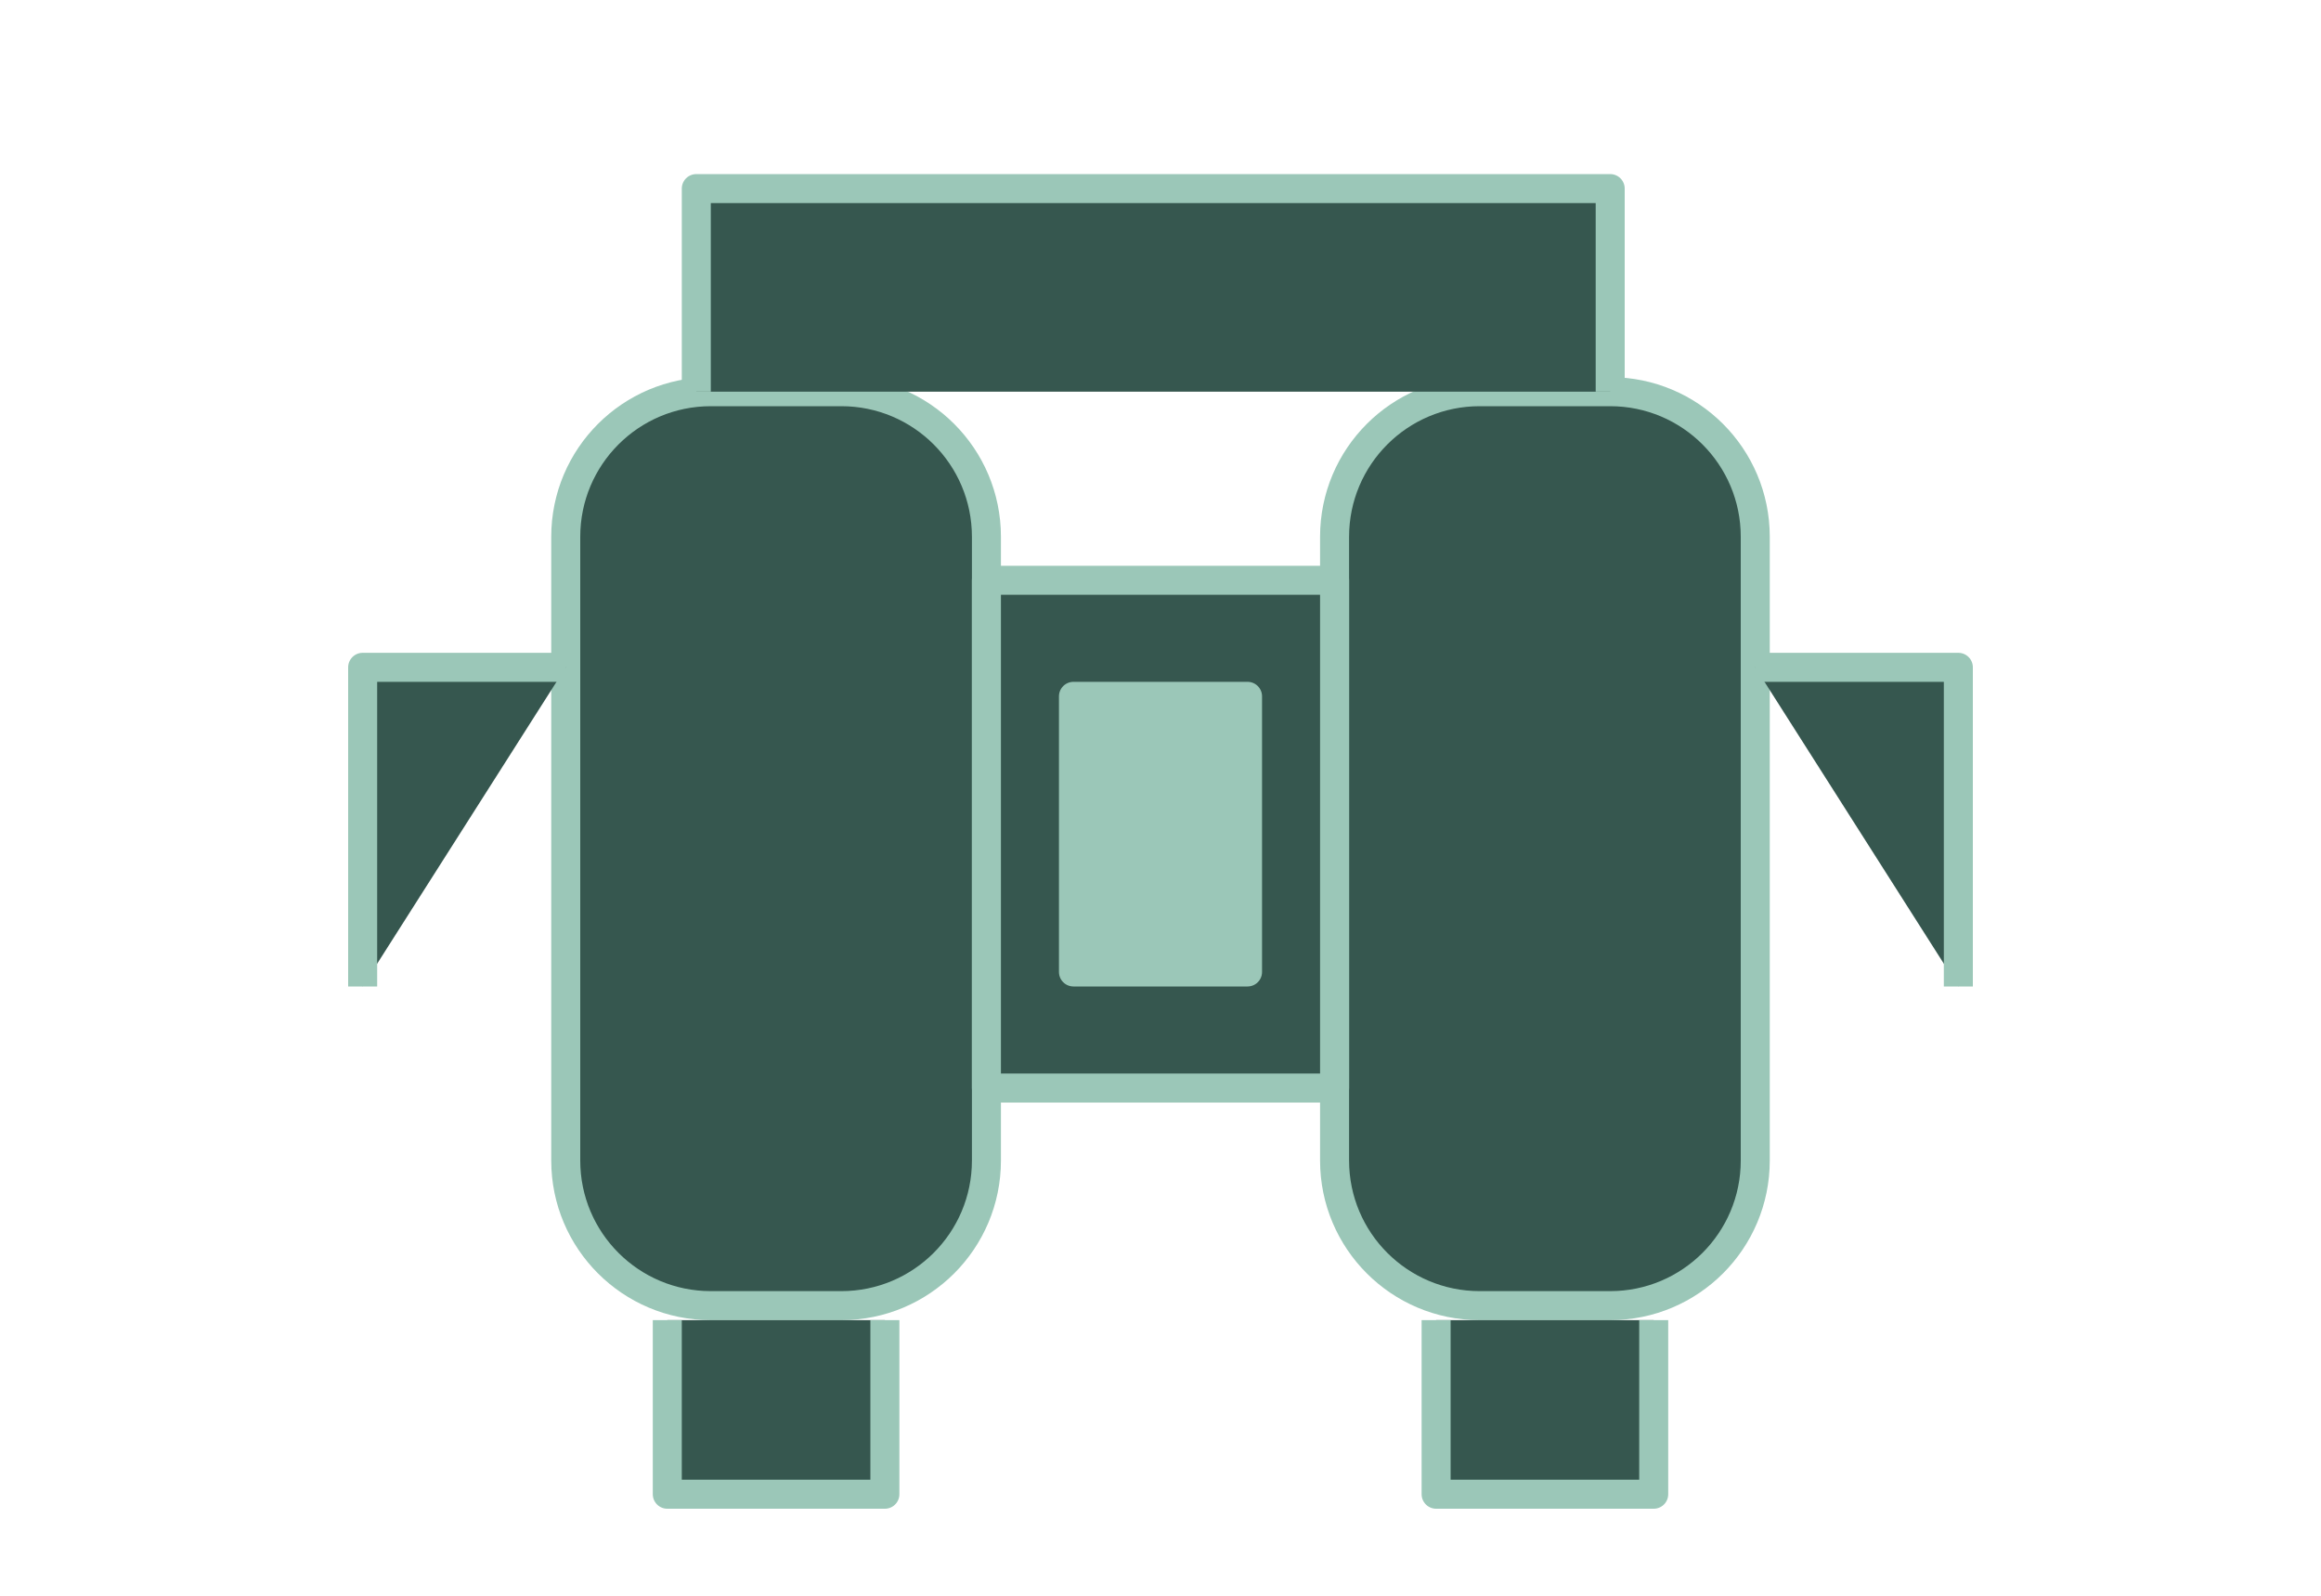
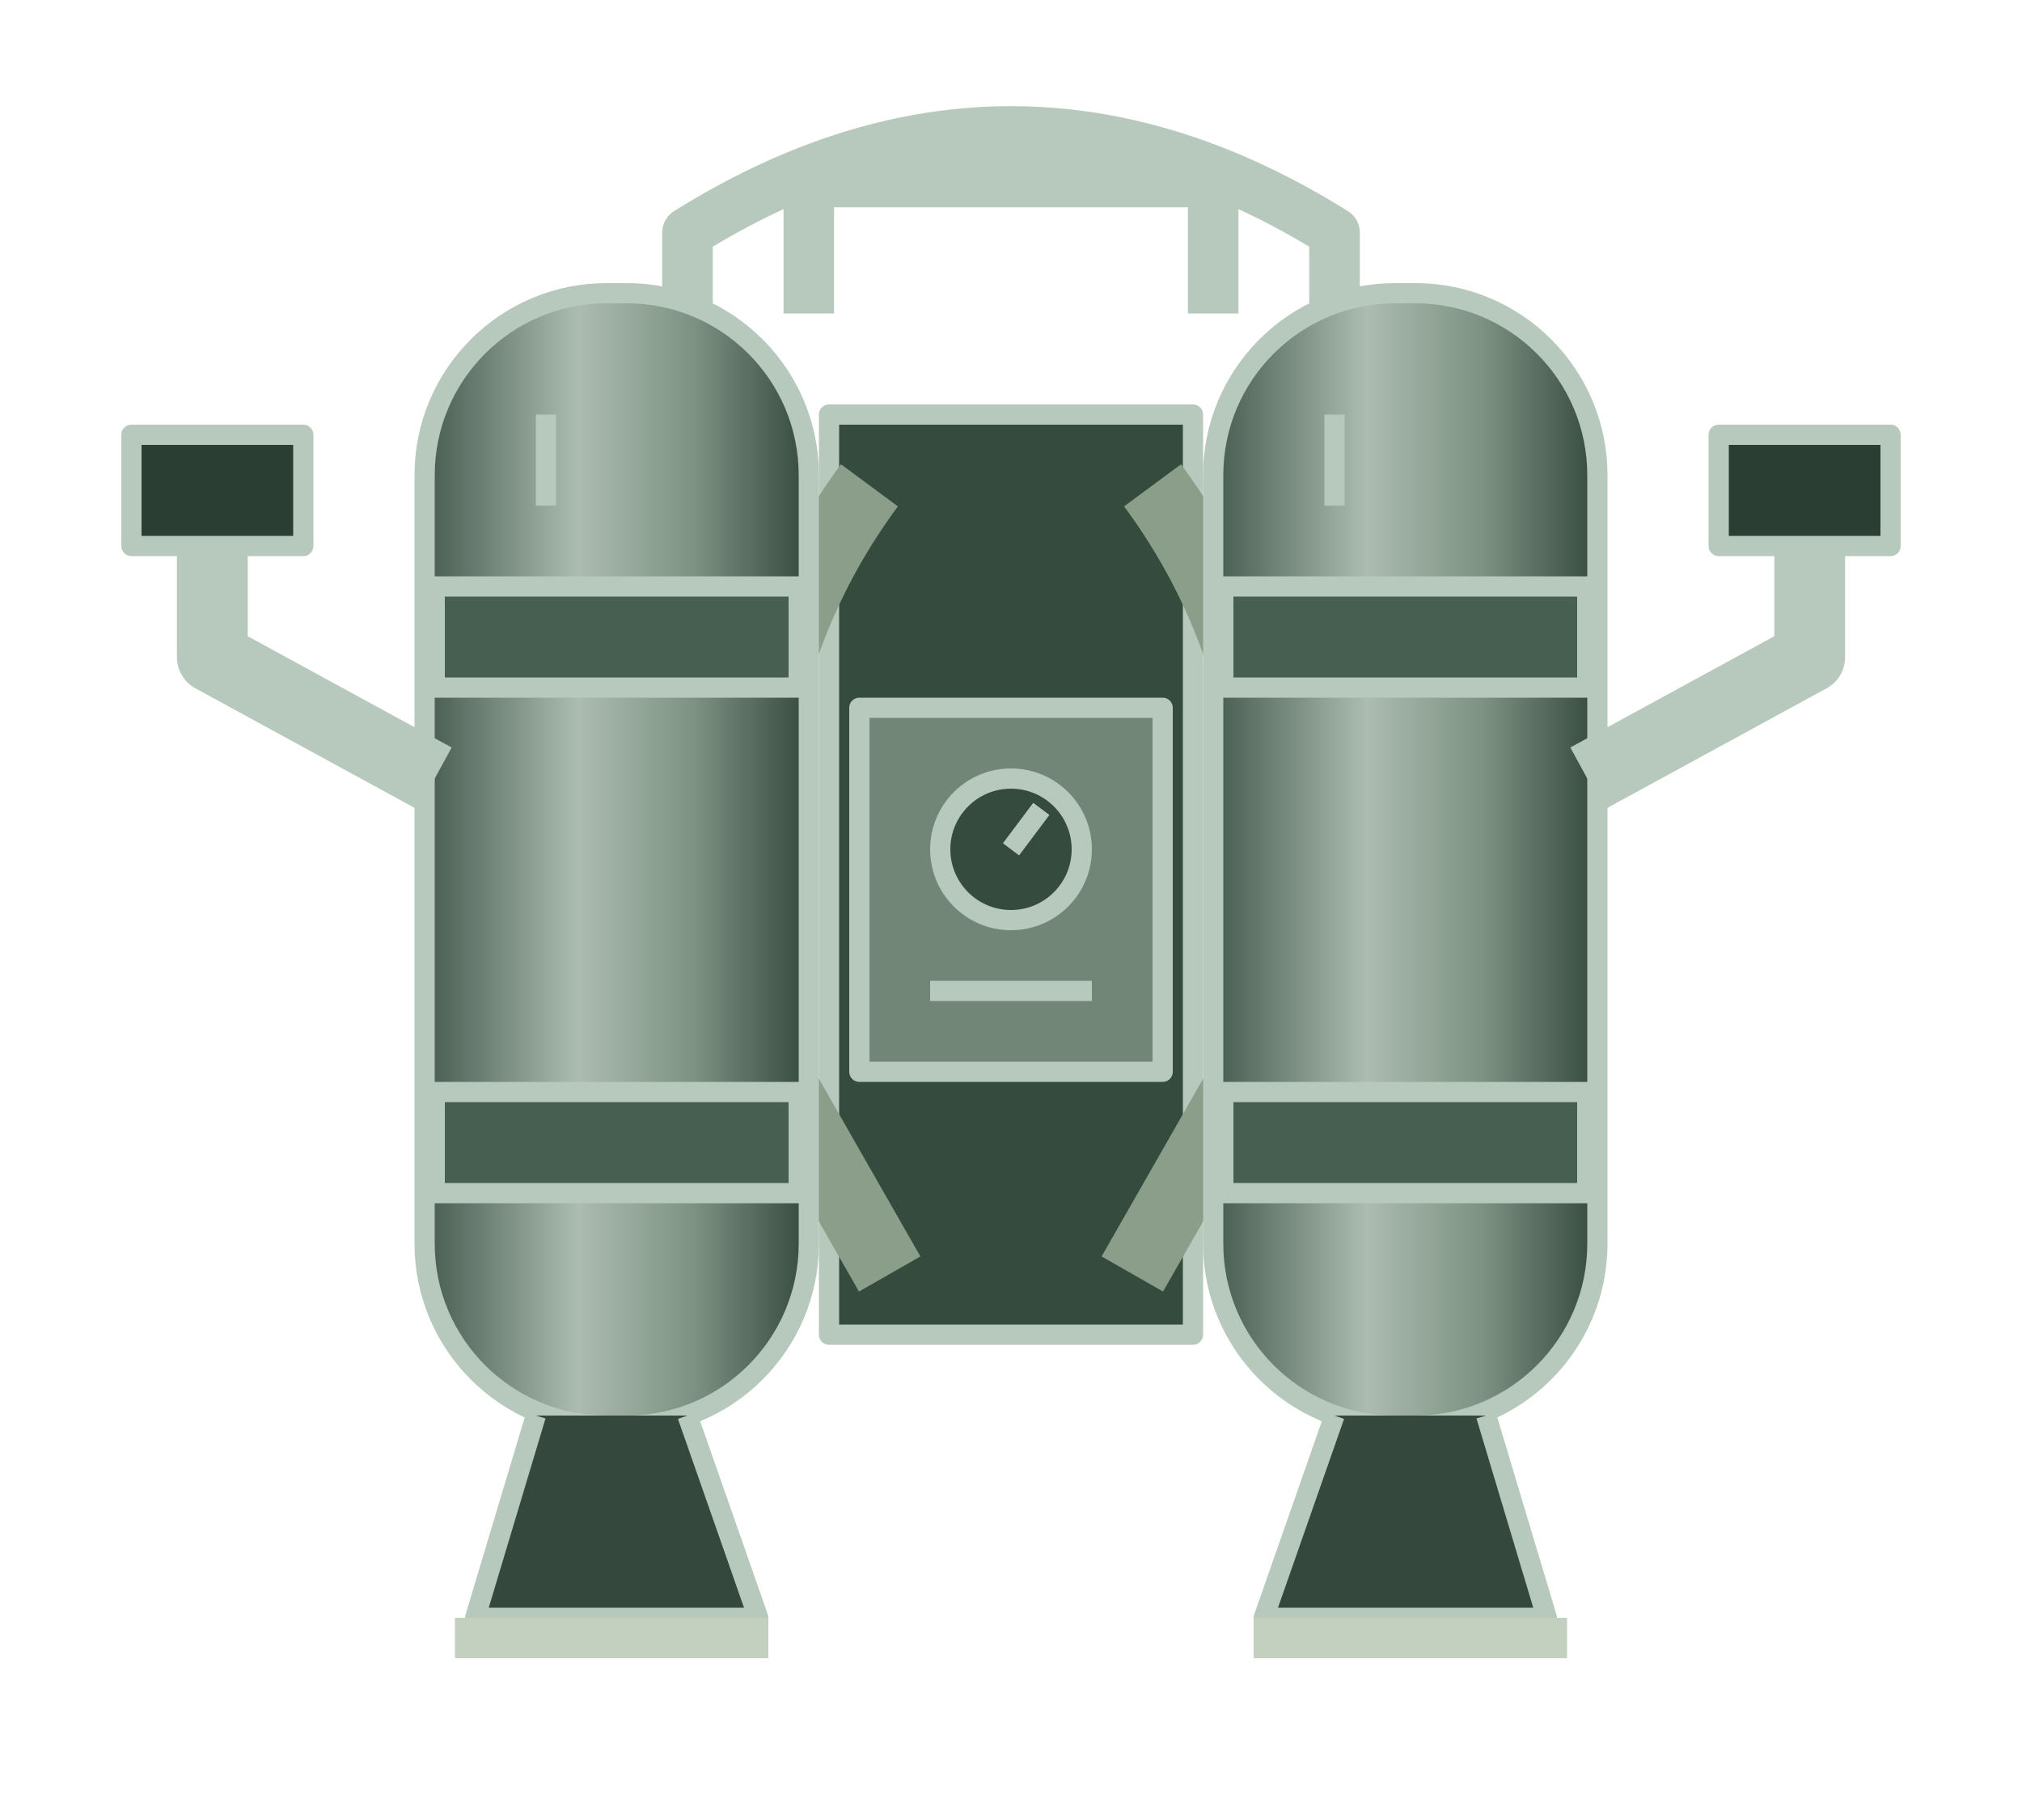
- <svg xmlns="http://www.w3.org/2000/svg" viewBox="0 0 160 110">
-   <g stroke="#9bc7b8" stroke-width="2" stroke-linejoin="round" fill="#36574f">
-     <rect x="39" y="27" width="29" height="63" rx="10" />
-     <rect x="92" y="27" width="29" height="63" rx="10" />
-     <path d="M68 40h24v35H68zM48 27V13h63v14M39 46H25v22M121 46h14v22M46 91v12h15V91M99 91v12h15V91" />
-     <path d="M74 48h12v19H74z" fill="#9bc7b8" />
+ <svg xmlns="http://www.w3.org/2000/svg" viewBox="0 0 200 180">
+   <defs>
+     <linearGradient id="tank">
+       <stop stop-color="#465b50" />
+       <stop offset=".4" stop-color="#acbcb0" />
+       <stop offset=".7" stop-color="#7d9282" />
+       <stop offset="1" stop-color="#35493e" />
+     </linearGradient>
+   </defs>
+   <g stroke="#b7c8bc" stroke-width="2" stroke-linejoin="round">
+     <path d="M68 36V23q32-20 64 0v13M80 31V18h40v13" fill="none" stroke-width="5" />
+     <path d="M82 41h36v91H82z" fill="#344b3e" />
+     <path d="M86 48q-17 23-10 57l12 21M114 48q17 23 10 57l-12 21" fill="none" stroke="#8a9e8a" stroke-width="7" />
+     <rect x="42" y="29" width="38" height="112" rx="18" fill="url(#tank)" />
+     <rect x="120" y="29" width="38" height="112" rx="18" fill="url(#tank)" />
+     <path d="M43 58h36v10H43zM43 108h36v10H43zM121 58h36v10h-36zM121 108h36v10h-36z" fill="#475f50" />
+     <path d="M53 140l-6 20h28l-7-20M132 140l-7 20h28l-6-20" fill="#34483d" />
+     <path d="M45 162h31M124 162h31" stroke="#c4d0bf" stroke-width="4" />
+     <path d="M43 77L21 65V45M157 77l22-12V45" fill="none" stroke-width="7" />
+     <path d="M13 43h17v11H13zM170 43h17v11h-17z" fill="#2a3e33" />
+     <path d="M85 70h30v36H85z" fill="#718676" />
+     <circle cx="100" cy="84" r="7" fill="#344b3e" />
+     <path d="M100 84l3-4M92 98h16M54 41v9M132 41v9" fill="none" />
  </g>
</svg>
